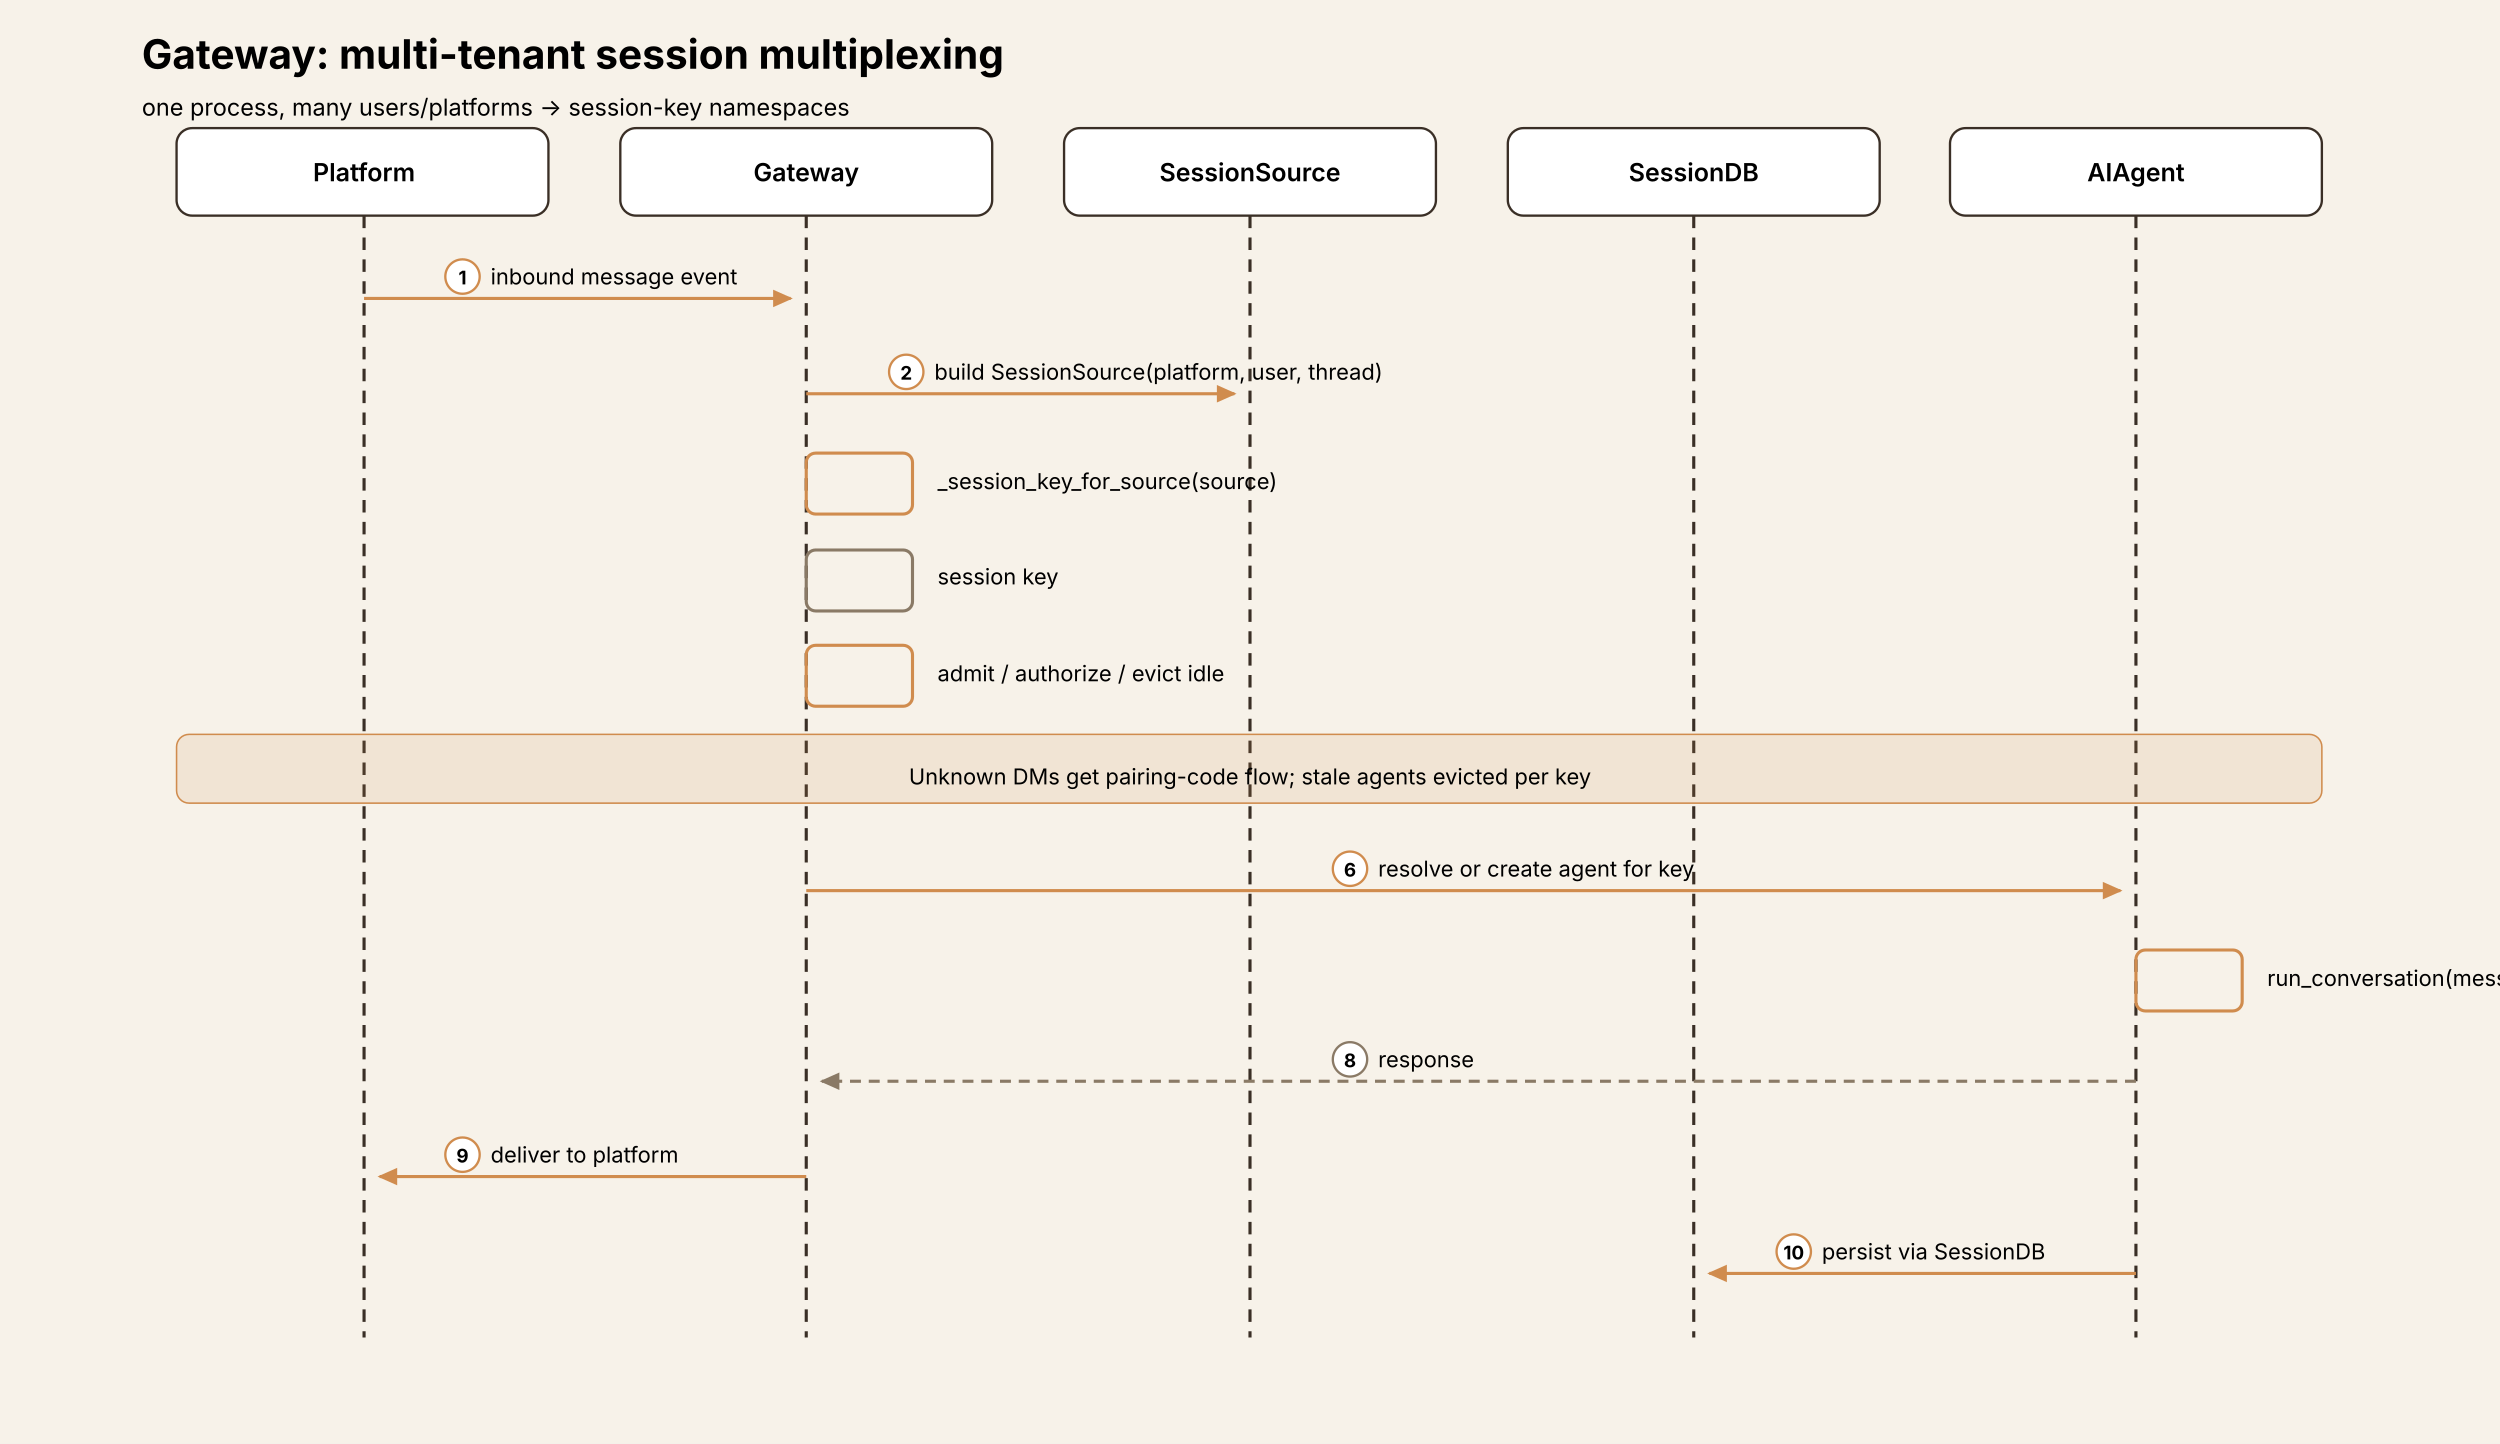
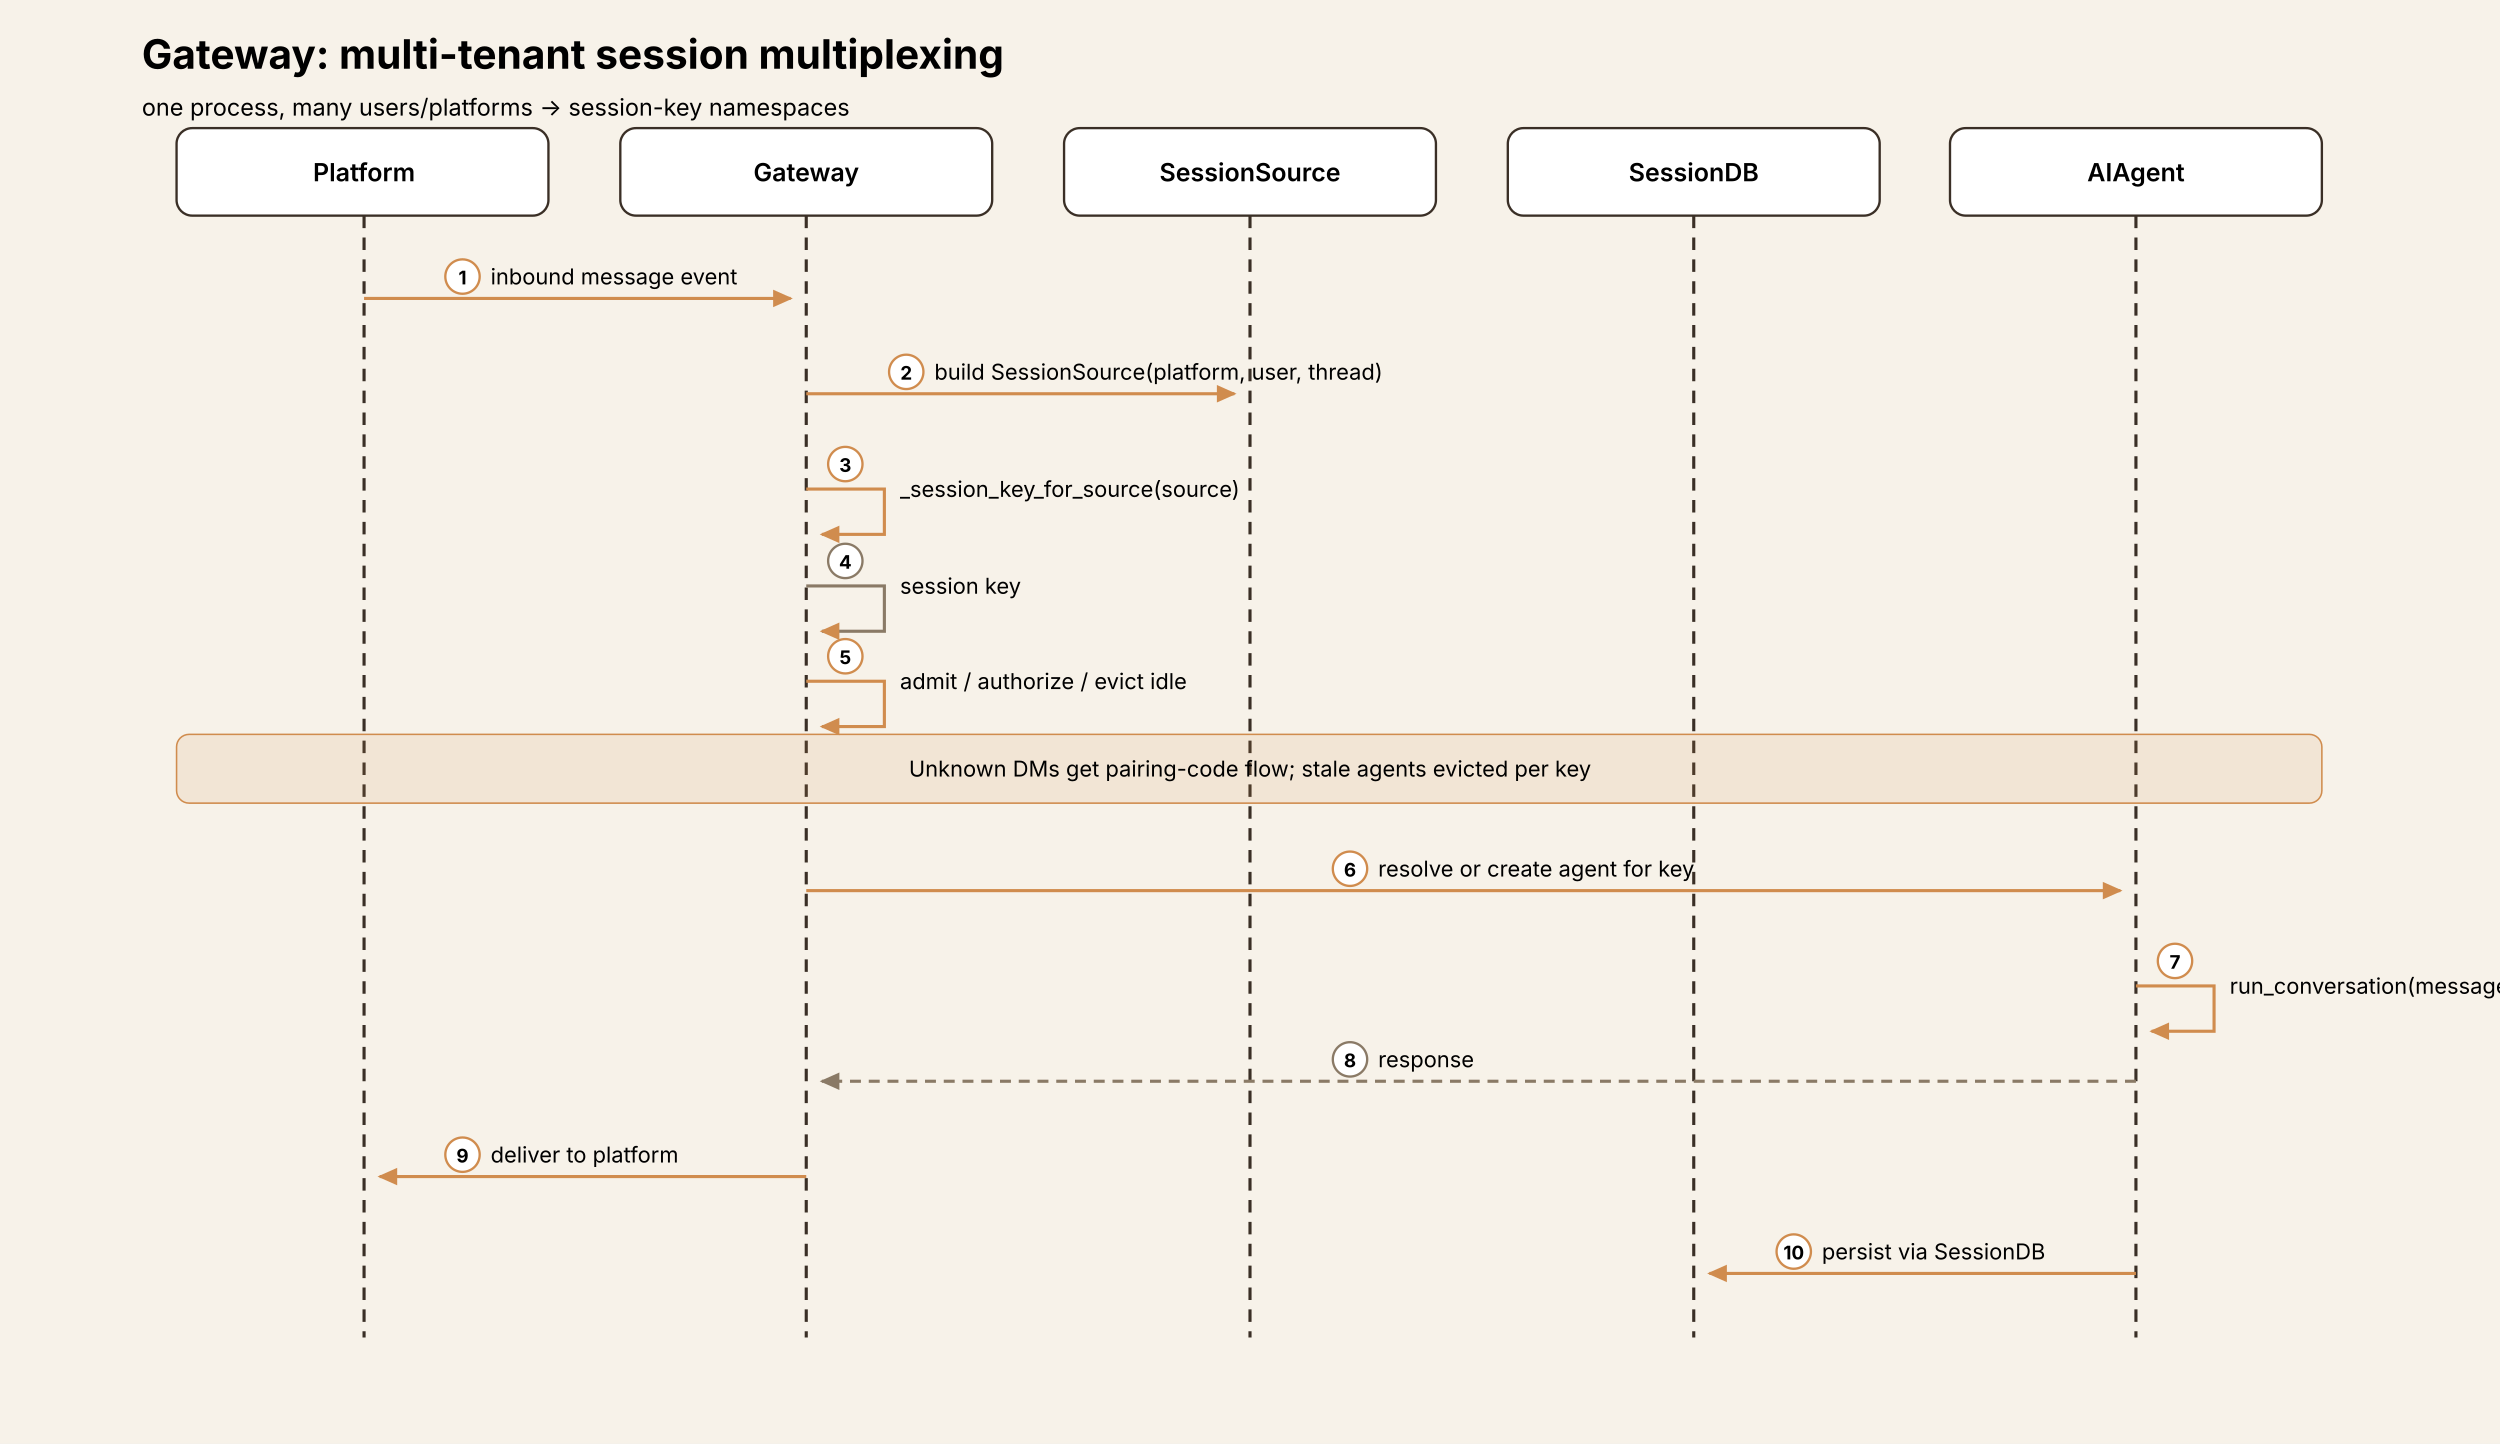
<svg xmlns="http://www.w3.org/2000/svg" viewBox="0 0 1600 924" width="1600" font-family="system-ui, -apple-system, sans-serif">
  <defs>
    <marker id="arrc" viewBox="0 0 10 10" refX="8" refY="5" markerWidth="7" markerHeight="7" orient="auto-start-reverse">
      <path d="M 0 1 L 9 5 L 0 9 z" fill="#d08c4e" />
    </marker>
    <marker id="arrr" viewBox="0 0 10 10" refX="8" refY="5" markerWidth="7" markerHeight="7" orient="auto-start-reverse">
      <path d="M 0 1 L 9 5 L 0 9 z" fill="#8a7a66" />
    </marker>
  </defs>
  <rect x="0" y="0" width="1600" height="924" fill="#f7f2e9" />
  <text x="90.78" y="44" font-size="26" font-weight="700" fill="#000000">Gateway: multi-tenant session multiplexing</text>
  <text x="90.78" y="74" font-size="15" fill="#000000">one process, many users/platforms -&gt; session-key namespaces</text>
  <line x1="233" y1="110" x2="233" y2="856" stroke="#3a2f26" stroke-width="2" stroke-dasharray="8 6" />
  <rect x="113" y="82" width="238" height="56" rx="10" fill="#ffffff" stroke="#3a2f26" stroke-width="1.5" />
  <text x="233" y="116" text-anchor="middle" font-size="16" font-weight="600" fill="#000000">Platform</text>
  <line x1="516" y1="110" x2="516" y2="856" stroke="#3a2f26" stroke-width="2" stroke-dasharray="8 6" />
  <rect x="397" y="82" width="238" height="56" rx="10" fill="#ffffff" stroke="#3a2f26" stroke-width="1.5" />
  <text x="516" y="116" text-anchor="middle" font-size="16" font-weight="600" fill="#000000">Gateway</text>
  <line x1="800" y1="110" x2="800" y2="856" stroke="#3a2f26" stroke-width="2" stroke-dasharray="8 6" />
  <rect x="681" y="82" width="238" height="56" rx="10" fill="#ffffff" stroke="#3a2f26" stroke-width="1.5" />
  <text x="800" y="116" text-anchor="middle" font-size="16" font-weight="600" fill="#000000">SessionSource</text>
  <line x1="1084" y1="110" x2="1084" y2="856" stroke="#3a2f26" stroke-width="2" stroke-dasharray="8 6" />
  <rect x="965" y="82" width="238" height="56" rx="10" fill="#ffffff" stroke="#3a2f26" stroke-width="1.5" />
  <text x="1084" y="116" text-anchor="middle" font-size="16" font-weight="600" fill="#000000">SessionDB</text>
  <line x1="1367" y1="110" x2="1367" y2="856" stroke="#3a2f26" stroke-width="2" stroke-dasharray="8 6" />
  <rect x="1248" y="82" width="238" height="56" rx="10" fill="#ffffff" stroke="#3a2f26" stroke-width="1.5" />
  <text x="1367" y="116" text-anchor="middle" font-size="16" font-weight="600" fill="#000000">AIAgent</text>
  <line x1="233" y1="191" x2="506" y2="191" stroke="#d08c4e" stroke-width="2" marker-end="url(#arrc)" />
  <circle cx="296" cy="177" r="11" fill="#ffffff" stroke="#d08c4e" stroke-width="1.5" />
  <text x="296" y="182" text-anchor="middle" font-size="12" font-weight="700" fill="#000000">1</text>
  <text x="314" y="182" font-size="14" fill="#000000">inbound message event</text>
  <line x1="516" y1="252" x2="790" y2="252" stroke="#d08c4e" stroke-width="2" marker-end="url(#arrc)" />
  <circle cx="580" cy="238" r="11" fill="#ffffff" stroke="#d08c4e" stroke-width="1.5" />
  <text x="580" y="243" text-anchor="middle" font-size="12" font-weight="700" fill="#000000">2</text>
  <text x="598" y="243" font-size="14" fill="#000000">build SessionSource(platform, user, thread)</text>
-   <rect x="516" y="290" width="68" height="39" rx="6" fill="none" stroke="#d08c4e" stroke-width="2" />
-   <text x="600" y="313" font-size="14" fill="#000000">_session_key_for_source(source)</text>
-   <rect x="516" y="352" width="68" height="39" rx="6" fill="none" stroke="#8a7a66" stroke-width="2" />
-   <text x="600" y="374" font-size="14" fill="#000000">session key</text>
-   <rect x="516" y="413" width="68" height="39" rx="6" fill="none" stroke="#d08c4e" stroke-width="2" />
-   <text x="600" y="436" font-size="14" fill="#000000">admit / authorize / evict idle</text>
-   <rect x="113" y="470" width="1373" height="44" rx="8" fill="#d08c4e22" stroke="#d08c4e" stroke-width="1" />
-   <text x="800" y="502" text-anchor="middle" font-size="14" fill="#000000">Unknown DMs get pairing-code flow; stale agents evicted per key</text>
+   <path d="M 516 313 h 50 v 29 H 526" fill="none" stroke="#d08c4e" stroke-width="2" marker-end="url(#arrc)" />
+   <circle cx="541" cy="297" r="11" fill="#ffffff" stroke="#d08c4e" stroke-width="1.5" />
+   <text x="541" y="302" text-anchor="middle" font-size="12" font-weight="700" fill="#000000">3</text>
+   <text x="576" y="318" font-size="14" fill="#000000">_session_key_for_source(source)</text>
+   <path d="M 516 375 h 50 v 29 H 526" fill="none" stroke="#8a7a66" stroke-width="2" marker-end="url(#arrc)" />
+   <circle cx="541" cy="359" r="11" fill="#ffffff" stroke="#8a7a66" stroke-width="1.5" />
+   <text x="541" y="364" text-anchor="middle" font-size="12" font-weight="700" fill="#000000">4</text>
+   <text x="576" y="380" font-size="14" fill="#000000">session key</text>
+   <path d="M 516 436 h 50 v 29 H 526" fill="none" stroke="#d08c4e" stroke-width="2" marker-end="url(#arrc)" />
+   <circle cx="541" cy="420" r="11" fill="#ffffff" stroke="#d08c4e" stroke-width="1.5" />
+   <text x="541" y="425" text-anchor="middle" font-size="12" font-weight="700" fill="#000000">5</text>
+   <text x="576" y="441" font-size="14" fill="#000000">admit / authorize / evict idle</text>
+   <rect x="113" y="470" width="1373" height="44" rx="8" fill="#d08c4e" fill-opacity="0.13" stroke="#d08c4e" stroke-width="1" />
+   <text x="800" y="497" text-anchor="middle" font-size="14" fill="#000000">Unknown DMs get pairing-code flow; stale agents evicted per key</text>
  <line x1="516" y1="570" x2="1357" y2="570" stroke="#d08c4e" stroke-width="2" marker-end="url(#arrc)" />
  <circle cx="864" cy="556" r="11" fill="#ffffff" stroke="#d08c4e" stroke-width="1.5" />
  <text x="864" y="561" text-anchor="middle" font-size="12" font-weight="700" fill="#000000">6</text>
  <text x="882" y="561" font-size="14" fill="#000000">resolve or create agent for key</text>
-   <rect x="1367" y="608" width="68" height="39" rx="6" fill="none" stroke="#d08c4e" stroke-width="2" />
-   <text x="1451" y="631" font-size="14" fill="#000000">run_conversation(message)</text>
+   <path d="M 1367 631 h 50 v 29 H 1377" fill="none" stroke="#d08c4e" stroke-width="2" marker-end="url(#arrc)" />
+   <circle cx="1392" cy="615" r="11" fill="#ffffff" stroke="#d08c4e" stroke-width="1.5" />
+   <text x="1392" y="620" text-anchor="middle" font-size="12" font-weight="700" fill="#000000">7</text>
+   <text x="1427" y="636" font-size="14" fill="#000000">run_conversation(message)</text>
  <line x1="1367" y1="692" x2="526" y2="692" stroke="#8a7a66" stroke-width="2" stroke-dasharray="7 5" marker-end="url(#arrr)" />
  <circle cx="864" cy="678" r="11" fill="#ffffff" stroke="#8a7a66" stroke-width="1.5" />
  <text x="864" y="683" text-anchor="middle" font-size="12" font-weight="700" fill="#000000">8</text>
  <text x="882" y="683" font-size="14" fill="#000000">response</text>
  <line x1="516" y1="753" x2="243" y2="753" stroke="#d08c4e" stroke-width="2" marker-end="url(#arrc)" />
  <circle cx="296" cy="739" r="11" fill="#ffffff" stroke="#d08c4e" stroke-width="1.5" />
  <text x="296" y="744" text-anchor="middle" font-size="12" font-weight="700" fill="#000000">9</text>
  <text x="314" y="744" font-size="14" fill="#000000">deliver to platform</text>
  <line x1="1367" y1="815" x2="1094" y2="815" stroke="#d08c4e" stroke-width="2" marker-end="url(#arrc)" />
  <circle cx="1148" cy="801" r="11" fill="#ffffff" stroke="#d08c4e" stroke-width="1.5" />
  <text x="1148" y="806" text-anchor="middle" font-size="12" font-weight="700" fill="#000000">10</text>
  <text x="1166" y="806" font-size="14" fill="#000000">persist via SessionDB</text>
</svg>
